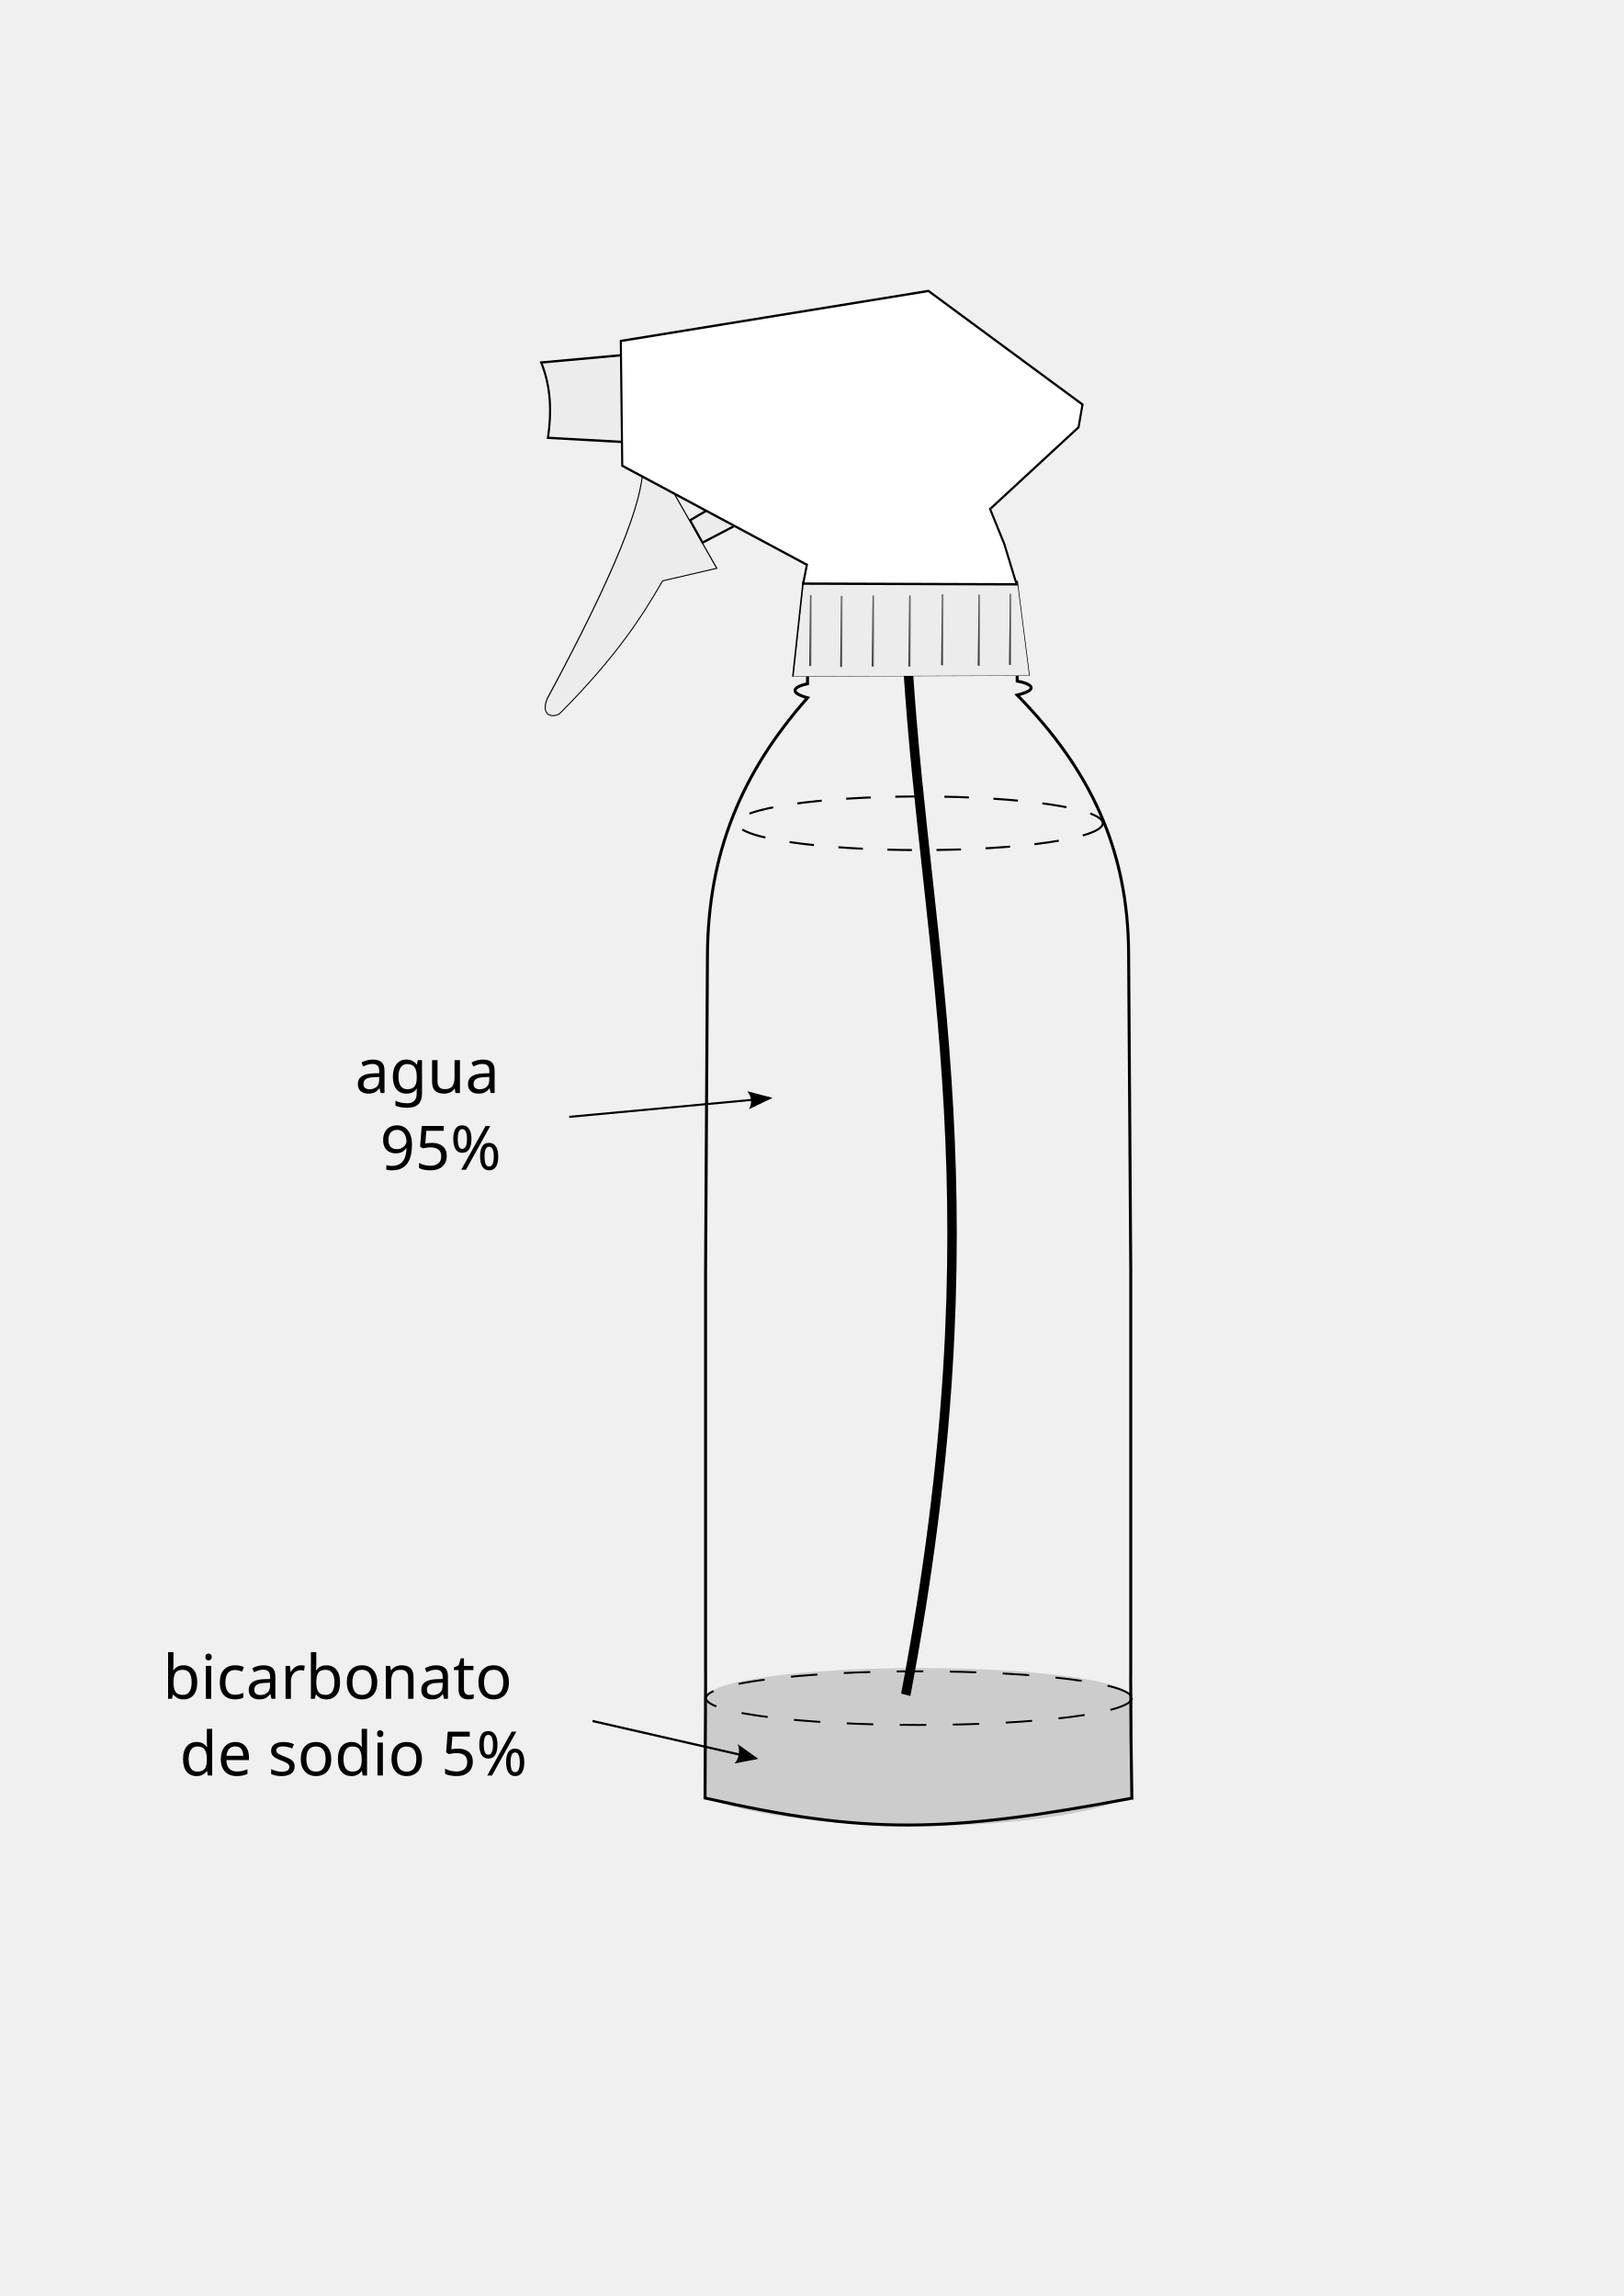
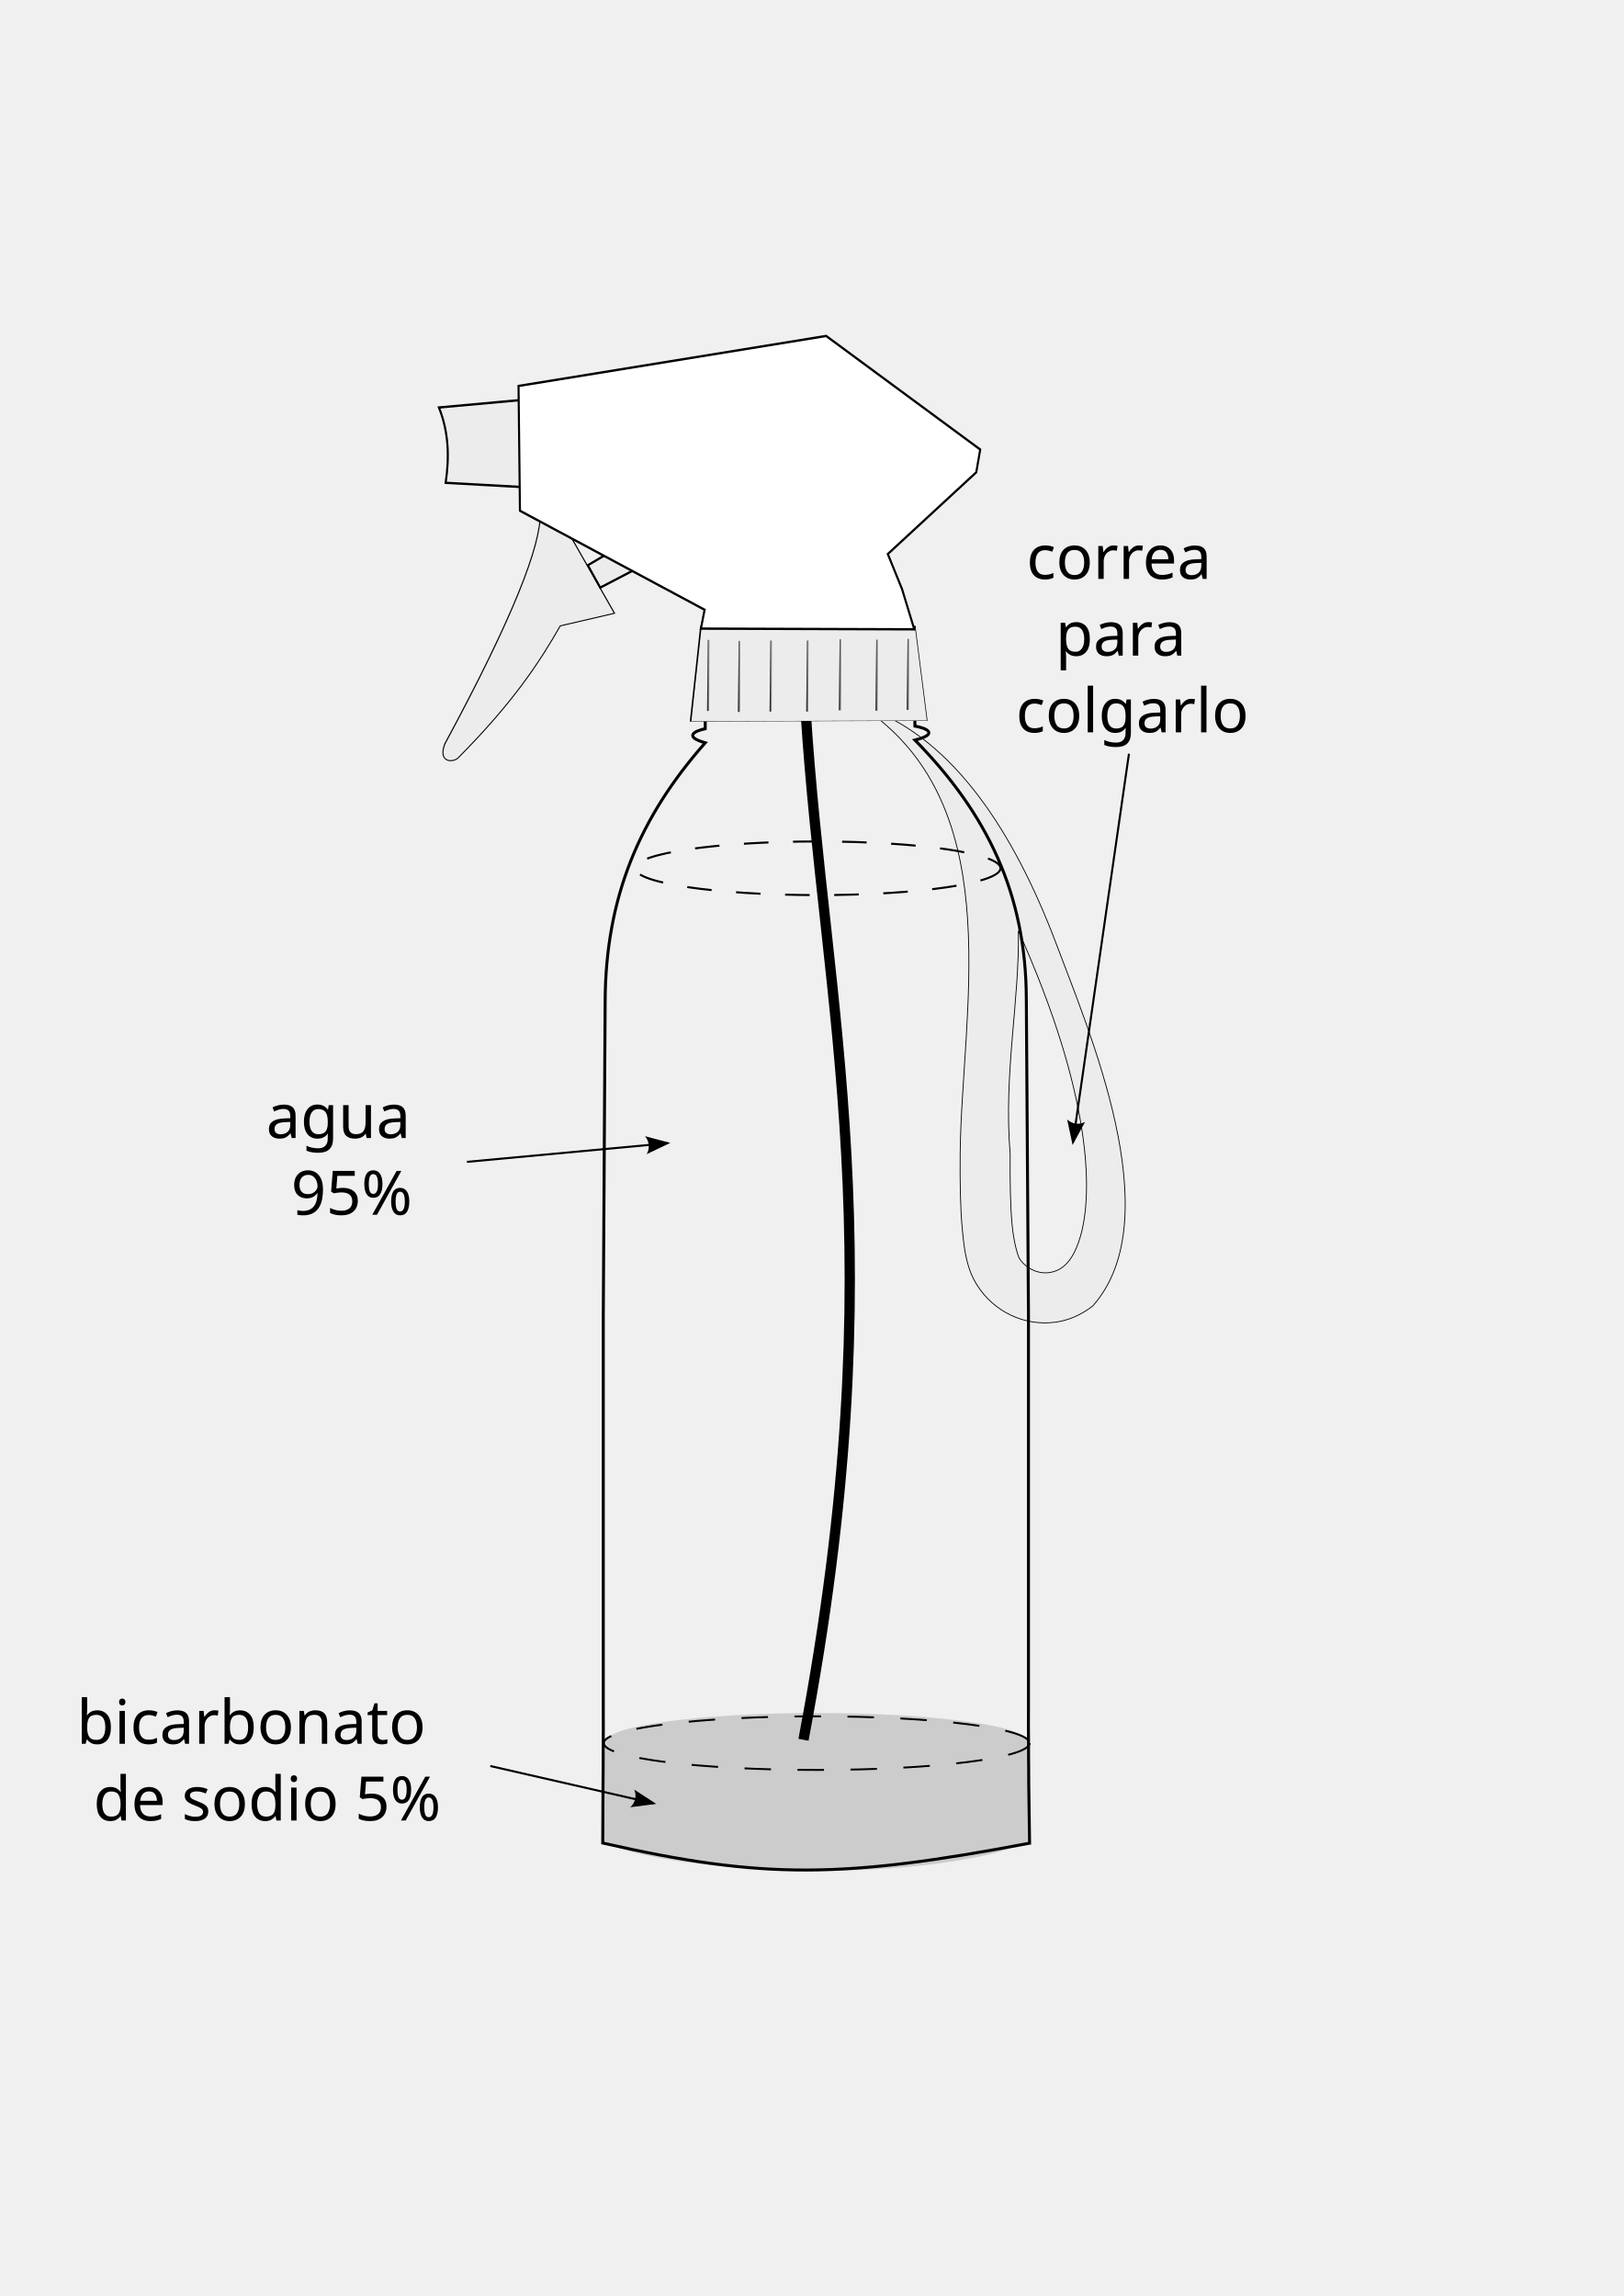
<svg xmlns="http://www.w3.org/2000/svg" xmlns:xlink="http://www.w3.org/1999/xlink" width="210mm" height="297mm" id="svg2" version="1.1">
  <defs id="defs4">
    <marker orient="auto" refY="0.0" refX="0.0" id="Arrow2Lstart" style="overflow:visible">
      <path id="path4001" style="font-size:12.0;fill-rule:evenodd;stroke-width:0.625;stroke-linejoin:round" d="M 8.719,4.034 L -2.207,0.016 L 8.719,-4.002 C 6.973,-1.63 6.983,1.616 8.719,4.034 z " transform="scale(1.1) translate(1,0)" />
    </marker>
    <marker orient="auto" refY="0.0" refX="0.0" id="Arrow1Lstart" style="overflow:visible">
      <path id="path3983" d="M 0.0,0.0 L 5.0,-5.0 L -12.5,0.0 L 5.0,5.0 L 0.0,0.0 z " style="fill-rule:evenodd;stroke:#000000;stroke-width:1.0pt;marker-start:none" transform="scale(0.8) translate(12.5,0)" />
    </marker>
    <marker orient="auto" refY="0.0" refX="0.0" id="StopL" style="overflow:visible">
      <path id="path4153" d="M 0.0,5.65 L 0.0,-5.65" style="fill:none;fill-opacity:0.75;fill-rule:evenodd;stroke:#000000;stroke-width:1.0pt" transform="scale(0.8)" />
    </marker>
    <linearGradient xlink:href="#linearGradient3885-3" id="linearGradient4005-0" gradientUnits="userSpaceOnUse" gradientTransform="translate(14.30409,-12.62691)" x1="449.295" y1="44.911" x2="435.832" y2="206.34" />
    <linearGradient id="linearGradient3885-3">
      <stop style="stop-color:#808080;stop-opacity:1;" offset="0" id="stop3887-6" />
      <stop style="stop-color:#808080;stop-opacity:0;" offset="1" id="stop3889-2" />
    </linearGradient>
    <linearGradient y2="206.34" x2="435.832" y1="44.911" x1="449.295" gradientTransform="translate(14.30409,-12.62691)" gradientUnits="userSpaceOnUse" id="linearGradient4024-5" xlink:href="#linearGradient3885-3-8" />
    <linearGradient id="linearGradient3885-3-8">
      <stop style="stop-color:#808080;stop-opacity:1;" offset="0" id="stop3887-6-8" />
      <stop style="stop-color:#808080;stop-opacity:0;" offset="1" id="stop3889-2-1" />
    </linearGradient>
    <linearGradient xlink:href="#linearGradient4163-4" id="linearGradient4169-2" x1="158.594" y1="270.694" x2="184.479" y2="271.325" gradientUnits="userSpaceOnUse" />
    <linearGradient id="linearGradient4163-4">
      <stop style="stop-color:#550000;stop-opacity:1;" offset="0" id="stop4165-5" />
      <stop style="stop-color:#550000;stop-opacity:0;" offset="1" id="stop4167-2" />
    </linearGradient>
    <linearGradient xlink:href="#linearGradient4163-8" id="linearGradient4169-9" x1="158.594" y1="270.694" x2="184.479" y2="271.325" gradientUnits="userSpaceOnUse" />
    <linearGradient id="linearGradient4163-8">
      <stop style="stop-color:#550000;stop-opacity:1;" offset="0" id="stop4165-3" />
      <stop style="stop-color:#550000;stop-opacity:0;" offset="1" id="stop4167-8" />
    </linearGradient>
    <linearGradient xlink:href="#linearGradient4224-6" id="linearGradient4230-6" x1="281.107" y1="385.487" x2="282.464" y2="385.487" gradientUnits="userSpaceOnUse" gradientTransform="matrix(0.9765745,0,0,1.246715,-4.219128,-194.8602)" />
    <linearGradient id="linearGradient4224-6">
      <stop style="stop-color:#000000;stop-opacity:1;" offset="0" id="stop4226-2" />
      <stop style="stop-color:#000000;stop-opacity:0;" offset="1" id="stop4228-3" />
    </linearGradient>
    <linearGradient xlink:href="#linearGradient4224-62" id="linearGradient4230-2" x1="281.107" y1="385.487" x2="282.464" y2="385.487" gradientUnits="userSpaceOnUse" gradientTransform="matrix(0.9765745,0,0,1.246715,-4.219128,-194.8602)" />
    <linearGradient id="linearGradient4224-62">
      <stop style="stop-color:#000000;stop-opacity:1;" offset="0" id="stop4226-7" />
      <stop style="stop-color:#000000;stop-opacity:0;" offset="1" id="stop4228-5" />
    </linearGradient>
    <linearGradient xlink:href="#linearGradient4224-8" id="linearGradient4230-7" x1="281.107" y1="385.487" x2="282.464" y2="385.487" gradientUnits="userSpaceOnUse" gradientTransform="matrix(0.9765745,0,0,1.246715,-4.219128,-194.8602)" />
    <linearGradient id="linearGradient4224-8">
      <stop style="stop-color:#000000;stop-opacity:1;" offset="0" id="stop4226-0" />
      <stop style="stop-color:#000000;stop-opacity:0;" offset="1" id="stop4228-2" />
    </linearGradient>
    <linearGradient xlink:href="#linearGradient4224-2" id="linearGradient4230-28" x1="281.107" y1="385.487" x2="282.464" y2="385.487" gradientUnits="userSpaceOnUse" gradientTransform="matrix(0.9765745,0,0,1.246715,-4.219128,-194.8602)" />
    <linearGradient id="linearGradient4224-2">
      <stop style="stop-color:#000000;stop-opacity:1;" offset="0" id="stop4226-05" />
      <stop style="stop-color:#000000;stop-opacity:0;" offset="1" id="stop4228-52" />
    </linearGradient>
    <linearGradient xlink:href="#linearGradient4224-7" id="linearGradient4230-8" x1="281.107" y1="385.487" x2="282.464" y2="385.487" gradientUnits="userSpaceOnUse" gradientTransform="matrix(0.9765745,0,0,1.246715,-4.219128,-194.8602)" />
    <linearGradient id="linearGradient4224-7">
      <stop style="stop-color:#000000;stop-opacity:1;" offset="0" id="stop4226-8" />
      <stop style="stop-color:#000000;stop-opacity:0;" offset="1" id="stop4228-1" />
    </linearGradient>
    <linearGradient xlink:href="#linearGradient4224-5" id="linearGradient4230-9" x1="281.107" y1="385.487" x2="282.464" y2="385.487" gradientUnits="userSpaceOnUse" gradientTransform="matrix(0.9765745,0,0,1.246715,-4.219128,-194.8602)" />
    <linearGradient id="linearGradient4224-5">
      <stop style="stop-color:#000000;stop-opacity:1;" offset="0" id="stop4226-89" />
      <stop style="stop-color:#000000;stop-opacity:0;" offset="1" id="stop4228-0" />
    </linearGradient>
    <linearGradient y2="385.487" x2="282.464" y1="385.487" x1="281.107" gradientTransform="matrix(0.9765745,0,0,1.246715,92.74077,-195.3245)" gradientUnits="userSpaceOnUse" id="linearGradient4247-00-6" xlink:href="#linearGradient4224-5-6" />
    <linearGradient id="linearGradient4224-5-6">
      <stop style="stop-color:#000000;stop-opacity:1;" offset="0" id="stop4226-89-2" />
      <stop style="stop-color:#000000;stop-opacity:0;" offset="1" id="stop4228-0-9" />
    </linearGradient>
    <linearGradient xlink:href="#linearGradient4224-83-4" id="linearGradient4230-67-2" x1="281.107" y1="385.487" x2="282.464" y2="385.487" gradientUnits="userSpaceOnUse" gradientTransform="matrix(0.9765745,0,0,1.246715,-4.219128,-194.8602)" />
    <linearGradient id="linearGradient4224-83-4">
      <stop style="stop-color:#000000;stop-opacity:1;" offset="0" id="stop4226-6-9" />
      <stop style="stop-color:#000000;stop-opacity:0;" offset="1" id="stop4228-4-0" />
    </linearGradient>
    <linearGradient y2="385.487" x2="282.464" y1="385.487" x1="281.107" gradientTransform="matrix(0.9765745,0,0,1.246715,10.77827,-194.4316)" gradientUnits="userSpaceOnUse" id="linearGradient4247-4-2" xlink:href="#linearGradient4224-6-1-2" />
    <linearGradient id="linearGradient4224-6-1-2">
      <stop style="stop-color:#000000;stop-opacity:1;" offset="0" id="stop4226-2-9-1" />
      <stop style="stop-color:#000000;stop-opacity:0;" offset="1" id="stop4228-3-5-5" />
    </linearGradient>
    <linearGradient y2="385.487" x2="282.464" y1="385.487" x1="281.107" gradientTransform="matrix(0.9765745,0,0,1.246715,26.12444,-194.6102)" gradientUnits="userSpaceOnUse" id="linearGradient4247-7-5-4" xlink:href="#linearGradient4224-62-7-4" />
    <linearGradient id="linearGradient4224-62-7-4">
      <stop style="stop-color:#000000;stop-opacity:1;" offset="0" id="stop4226-7-4-4" />
      <stop style="stop-color:#000000;stop-opacity:0;" offset="1" id="stop4228-5-7-2" />
    </linearGradient>
    <linearGradient y2="385.487" x2="282.464" y1="385.487" x1="281.107" gradientTransform="matrix(0.9765745,0,0,1.246715,43.91205,-194.6102)" gradientUnits="userSpaceOnUse" id="linearGradient4247-0-3-5" xlink:href="#linearGradient4224-8-4-0" />
    <linearGradient id="linearGradient4224-8-4-0">
      <stop style="stop-color:#000000;stop-opacity:1;" offset="0" id="stop4226-0-0-4" />
      <stop style="stop-color:#000000;stop-opacity:0;" offset="1" id="stop4228-2-8-2" />
    </linearGradient>
    <linearGradient y2="385.487" x2="282.464" y1="385.487" x1="281.107" gradientTransform="matrix(0.9765745,0,0,1.246715,59.78138,-195.1459)" gradientUnits="userSpaceOnUse" id="linearGradient4247-76-8-1" xlink:href="#linearGradient4224-2-1-2" />
    <linearGradient id="linearGradient4224-2-1-2">
      <stop style="stop-color:#000000;stop-opacity:1;" offset="0" id="stop4226-05-5-7" />
      <stop style="stop-color:#000000;stop-opacity:0;" offset="1" id="stop4228-52-2-7" />
    </linearGradient>
    <linearGradient y2="385.487" x2="282.464" y1="385.487" x1="281.107" gradientTransform="matrix(0.9765745,0,0,1.246715,77.56899,-194.9673)" gradientUnits="userSpaceOnUse" id="linearGradient4247-6-3-9" xlink:href="#linearGradient4224-7-2-5" />
    <linearGradient id="linearGradient4224-7-2-5">
      <stop style="stop-color:#000000;stop-opacity:1;" offset="0" id="stop4226-8-4-5" />
      <stop style="stop-color:#000000;stop-opacity:0;" offset="1" id="stop4228-1-6-4" />
    </linearGradient>
    <linearGradient y2="385.487" x2="282.464" y1="385.487" x1="281.107" gradientTransform="matrix(0.9765745,0,0,1.246715,92.74077,-195.3245)" gradientUnits="userSpaceOnUse" id="linearGradient4469-0" xlink:href="#linearGradient4224-5-6-3" />
    <linearGradient id="linearGradient4224-5-6-3">
      <stop style="stop-color:#000000;stop-opacity:1;" offset="0" id="stop4226-89-2-4" />
      <stop style="stop-color:#000000;stop-opacity:0;" offset="1" id="stop4228-0-9-1" />
    </linearGradient>
    <linearGradient y2="385.487" x2="282.464" y1="385.487" x1="281.107" gradientTransform="matrix(0.9765745,0,0,1.246715,92.74077,-195.3245)" gradientUnits="userSpaceOnUse" id="linearGradient4768" xlink:href="#linearGradient4224-5-6-3" />
+     <marker orient="auto" refY="0" refX="0" id="Arrow2Lstart-0" style="overflow:visible">
+       <path id="path4001-0" style="font-size:12px;fill-rule:evenodd;stroke-width:0.625;stroke-linejoin:round" d="M 8.719,4.034 -2.207,0.016 8.719,-4.002 c -1.745,2.372 -1.735,5.617 -6e-7,8.035 z" transform="matrix(1.1,0,0,1.1,1.1,0)" />
+     </marker>
+     <marker orient="auto" refY="0" refX="0" id="Arrow2Lstart-2" style="overflow:visible">
+       <path id="path4001-07" style="font-size:12px;fill-rule:evenodd;stroke-width:0.625;stroke-linejoin:round" d="M 8.719,4.034 -2.207,0.016 8.719,-4.002 c -1.745,2.372 -1.735,5.617 -6e-7,8.035 z" transform="matrix(1.1,0,0,1.1,1.1,0)" />
+     </marker>
  </defs>
  <g id="layer1">
-     <g id="g4665" transform="matrix(0.962184,0,0,1.139027,40.76555,-128.2468)">
-       <path style="color:#000000;fill:#cccccc;fill-opacity:1;fill-rule:nonzero;stroke:none;stroke-width:1.045;marker:none;visibility:visible;display:inline;overflow:visible;enable-background:accumulate" d="m 424.587,828.565 c -59.082,0 -106.985,5.458 -106.985,12.171 -2.577,10.589 -1.33,30.387 -1.33,44.282 l 3.717,0 c 11.94,5.232 55.827,11.283 105.607,11.283 49.78,0 89.559,-6.051 101.499,-11.283 l 5.128,0 0,-42.907 -1.357,0 c 0.452,-0.454 0.678,-0.908 0.678,-1.375 0,-6.713 -47.877,-12.171 -106.958,-12.171 z" id="rect3124" />
-       <g transform="matrix(1.168824,0,0,1,45.54793,2.857143)" style="fill:#ffffff;fill-opacity:0.734" id="g3805">
-         <path style="fill:none;stroke:#000000;stroke-width:1.744px;stroke-linecap:butt;stroke-linejoin:miter;stroke-opacity:1" d="m 298.188,238.625 0,59.594 c -6.799,1.377 -12.378,4.777 0,8.219 -38.116,43.206 -58.377,90.207 -58.562,151.469 l -1.094,184.656 0,21.094 0,204.031 0,7.25 0.031,8.188 -0.062,8.531 -0.031,9.469 -0.031,6.938 -0.062,8.812 -0.156,33.438 c 93.706,21.354 140.723,20.735 249.594,0.125 l 0.125,0.656 0.031,-0.156 -0.5,-35.625 -0.031,-8.844 -0.062,-6.938 -0.031,-9.469 -0.062,-8.531 0.031,-8.156 0,-7.25 0,-204.062 0,-21.094 -1.25,-184.656 c -0.206,-61.262 -22.732,-108.263 -65.188,-151.469 13.787,-3.442 7.573,-6.811 0,-8.188 l -0.438,-57.75 -57.719,-0.031 -0.031,-0.156 -64.5,-0.094 z" transform="matrix(0.7428463,0,0,0.7334522,54.26637,184.4874)" id="path3017" />
-       </g>
-       <path style="fill:none;stroke:#000000;stroke-width:4.8;stroke-linecap:butt;stroke-linejoin:miter;stroke-miterlimit:4;stroke-opacity:1;stroke-dasharray:none" d="m 418.87,398.325 c 9.571,128.716 45.929,232.242 -1.082,441.721" id="path4947" />
-       <g transform="matrix(1.161124,0,0,0.9945889,-42.36931,5.809476)" style="fill:#ffffff;fill-opacity:0.473;stroke:none" id="g3805-5" />
-       <path style="color:#000000;fill:none;stroke:none;stroke-width:4;marker:none;visibility:visible;display:inline;overflow:visible;enable-background:accumulate" id="path3954" d="m 469.255,402.788 c 0,11.013 -50.339,19.941 -112.434,19.941 -62.096,0 -112.434,-8.928 -112.434,-19.941 0,-11.013 50.339,-19.941 112.434,-19.941 60.498,0 110.15,8.49 112.359,19.213 l -112.359,0.728 z" transform="matrix(0.8682565,0,0,0.7334522,108.9758,187.3445)" />
-       <text xml:space="preserve" style="font-size:23.94px;font-style:normal;font-weight:normal;line-height:125%;letter-spacing:0px;word-spacing:0px;fill:#000000;fill-opacity:1;stroke:none;font-family:Sans" x="188.603" y="632.962" id="text4788" transform="scale(1.088023,0.9190981)">
-         <tspan id="tspan4790" x="188.603" y="632.962" style="font-size:28.657px;text-align:center;text-anchor:middle">agua</tspan>
-         <tspan x="188.603" y="668.783" id="tspan4792" style="font-size:28.657px;text-align:center;text-anchor:middle">95%</tspan>
-       </text>
-       <text xml:space="preserve" style="font-size:28.657px;font-style:normal;font-weight:normal;line-height:125%;letter-spacing:0px;word-spacing:0px;fill:#000000;fill-opacity:1;stroke:none;font-family:Sans" x="151.36" y="915.851" id="text4788-1" transform="scale(1.088023,0.9190981)">
-         <tspan x="155.921" y="915.851" style="font-size:28.657px;text-align:center;text-anchor:middle" id="tspan4894">bicarbonato </tspan>
-         <tspan x="155.921" y="951.672" style="font-size:28.657px;text-align:center;text-anchor:middle" id="tspan4892">de sodio 5% </tspan>
-       </text>
-       <path style="fill:none;stroke:#000000;stroke-width:1px;stroke-linecap:butt;stroke-linejoin:miter;stroke-opacity:1;marker-start:url(#Arrow2Lstart)" d="m 376.326,536.91 -98.073,9.123" id="path4898" transform="matrix(1.039302,0,0,0.877942,-42.36773,112.5933)" />
-       <path style="fill:none;stroke:#000000;stroke-width:0.955px;stroke-linecap:butt;stroke-linejoin:miter;stroke-opacity:1;marker-start:url(#Arrow2Lstart)" d="M 341.638,867.32 258.673,851.301" id="path4900" />
+     <path style="font-size:medium;font-style:normal;font-variant:normal;font-weight:normal;font-stretch:normal;text-indent:0;text-align:start;text-decoration:none;line-height:normal;letter-spacing:normal;word-spacing:normal;text-transform:none;direction:ltr;block-progression:tb;writing-mode:lr-tb;text-anchor:start;baseline-shift:baseline;color:#000000;fill:#ececec;fill-opacity:1;stroke:#000000;stroke-width:0.4;stroke-miterlimit:4;stroke-opacity:1;stroke-dasharray:none;marker:none;visibility:visible;display:inline;overflow:visible;enable-background:accumulate;font-family:Sans;-inkscape-font-specification:Sans" d="m 425.043,346.579 1.808,2.82 c 65.702,49.527 43.183,146.277 42.498,214.658 -0.118,13.795 0.045,26.235 1.035,36.875 0.99,10.64 2.216,19.363 7.171,27.273 8.111,12.948 23.005,20.265 38.323,18.225 6.489,-0.864 12.804,-3.608 18.382,-8.03 C 572.257,595.322 531.687,502.668 515.776,460.022 495.769,407.517 466.696,362.161 425.043,346.579 z m 72.759,108.496 c 36.018,80.276 36.548,128.225 30.281,149.568 -4.011,13.659 -10.077,16.84 -15.428,17.553 -5.352,0.713 -11.373,-2.179 -14.383,-6.984 -0.606,-0.967 -2.695,-7.419 -3.543,-16.532 -0.848,-9.113 -1.052,-20.973 -0.937,-34.411 -3.282,-39.442 4.61,-74.632 4.01,-109.195 z" id="path3098" />
+     <path id="rect3124" d="m 399.296,837.512 c -56.848,0 -102.94,6.217 -102.94,13.863 -2.48,12.061 -1.279,34.612 -1.279,50.439 l 3.577,0 c 11.489,5.959 53.716,12.851 101.614,12.851 47.897,0 86.172,-6.892 97.661,-12.851 l 4.934,0 0,-48.872 -1.305,0 c 0.435,-0.517 0.653,-1.034 0.653,-1.566 0,-7.646 -46.066,-13.863 -102.914,-13.863 z" style="color:#000000;fill:#cccccc;fill-opacity:1;fill-rule:nonzero;stroke:none;stroke-width:1.045;marker:none;visibility:visible;display:inline;overflow:visible;enable-background:accumulate" />
+     <g id="g3805" style="fill:#ffffff;fill-opacity:0.734" transform="matrix(1.124624,0,0,1.139027,34.59103,-102.9925)">
+       <path id="path3017" transform="matrix(0.7428463,0,0,0.7334522,54.26637,184.4874)" d="m 298.188,238.625 0,59.594 c -6.799,1.377 -12.378,4.777 0,8.219 -38.116,43.206 -58.377,90.207 -58.562,151.469 l -1.094,184.656 0,21.094 0,204.031 0,7.25 0.031,8.188 -0.062,8.531 -0.031,9.469 -0.031,6.938 -0.062,8.812 -0.156,33.438 c 93.706,21.354 140.723,20.735 249.594,0.125 l 0.125,0.656 0.031,-0.156 -0.5,-35.625 -0.031,-8.844 -0.062,-6.938 -0.031,-9.469 -0.062,-8.531 0.031,-8.156 0,-7.25 0,-204.062 0,-21.094 -1.25,-184.656 c -0.206,-61.262 -22.732,-108.263 -65.188,-151.469 13.787,-3.442 7.573,-6.811 0,-8.188 l -0.438,-57.75 -57.719,-0.031 -0.031,-0.156 -64.5,-0.094 z" style="fill:none;stroke:#000000;stroke-width:1.744px;stroke-linecap:butt;stroke-linejoin:miter;stroke-opacity:1" />
    </g>
-     <g id="g3011" transform="matrix(1.006934,0,0,1.139027,123.5176,-17.2293)">
+     <path id="path4947" d="m 393.796,347.456 c 9.209,146.612 44.192,264.53 -1.041,503.132" style="fill:none;stroke:#000000;stroke-width:5.025;stroke-linecap:butt;stroke-linejoin:miter;stroke-miterlimit:4;stroke-opacity:1;stroke-dasharray:none" />
+     <g id="g3805-5" style="fill:#ffffff;fill-opacity:0.473;stroke:none" transform="matrix(1.117214,0,0,1.132864,-50.00152,-99.6297)" />
+     <path transform="matrix(0.8354225,0,0,0.8354222,95.62027,107.1437)" d="m 469.255,402.788 a 112.434,19.941 0 1 1 -0.075,-0.728 l -112.359,0.728 z" id="path3954" style="color:#000000;fill:none;stroke:none;stroke-width:4;marker:none;visibility:visible;display:inline;overflow:visible;enable-background:accumulate" />
+     <text id="text4788" y="556.387" x="188.21" style="font-size:25.063px;font-style:normal;font-weight:normal;line-height:125%;letter-spacing:0px;word-spacing:0px;fill:#000000;fill-opacity:1;stroke:none;font-family:Sans" xml:space="preserve">
+       <tspan style="font-size:30px;text-align:center;text-anchor:middle" y="556.387" x="188.21" id="tspan4790">agua</tspan>
+       <tspan style="font-size:30px;text-align:center;text-anchor:middle" id="tspan4792" y="593.887" x="188.21">95%</tspan>
+     </text>
+     <text id="text4788-1" y="852.538" x="149.221" style="font-size:30px;font-style:normal;font-weight:normal;line-height:125%;letter-spacing:0px;word-spacing:0px;fill:#000000;fill-opacity:1;stroke:none;font-family:Sans" xml:space="preserve">
+       <tspan id="tspan4894" style="font-size:30px;text-align:center;text-anchor:middle" y="852.538" x="153.996">bicarbonato </tspan>
+       <tspan id="tspan4892" style="font-size:30px;text-align:center;text-anchor:middle" y="890.038" x="153.996">de sodio 5% </tspan>
+     </text>
+     <path id="path4898" d="m 326.326,558.91 -98.073,9.123" style="fill:none;stroke:#000000;stroke-width:1px;stroke-linecap:butt;stroke-linejoin:miter;stroke-opacity:1;marker-start:url(#Arrow2Lstart)" />
+     <path id="path4900" d="M 319.484,881.655 239.657,863.409" style="fill:none;stroke:#000000;stroke-width:1px;stroke-linecap:butt;stroke-linejoin:miter;stroke-opacity:1;marker-start:url(#Arrow2Lstart)" />
+     <text id="text4788-6" y="283.037" x="569.823" style="font-size:25.063px;font-style:normal;font-weight:normal;line-height:125%;letter-spacing:0px;word-spacing:0px;fill:#000000;fill-opacity:1;stroke:none;font-family:Sans" xml:space="preserve">
+       <tspan style="font-size:30px;text-align:center;text-anchor:middle" id="tspan4792-9" y="283.037" x="569.823">correa</tspan>
+       <tspan id="tspan3925" style="font-size:30px;text-align:center;text-anchor:middle" y="320.537" x="574.599">para </tspan>
+       <tspan id="tspan3935" style="font-size:30px;text-align:center;text-anchor:middle" y="358.037" x="569.823">colgarlo</tspan>
+     </text>
+     <path id="path4898-3" d="m 524.476,558.481 27.388,-189.978" style="fill:none;stroke:#000000;stroke-width:1px;stroke-linecap:butt;stroke-linejoin:miter;stroke-opacity:1;marker-start:url(#Arrow2Lstart)" />
+     <text id="text3927" y="354.327" x="555.484" style="font-size:40px;font-style:normal;font-weight:normal;line-height:125%;letter-spacing:0px;word-spacing:0px;fill:#000000;fill-opacity:1;stroke:none;font-family:Sans" xml:space="preserve">
+       <tspan y="354.327" x="555.484" id="tspan3931" />
+     </text>
+     <g id="g3011" transform="matrix(1.006934,0,0,1.139027,73.51759,4.770696)">
      <g id="g4073" transform="translate(-52.28393,14.14214)" style="fill:#ececec">
        <path style="fill:#ececec;stroke:#000000;stroke-width:1px;stroke-linecap:butt;stroke-linejoin:miter;stroke-opacity:1" d="m 319.6,250.961 -4.901,39.943 114.286,-0.357 -5.714,-39.643 z" id="path2985" />
        <path style="fill:#ececec;fill-opacity:1;stroke:none" d="m 319.819,251.324 -4.901,39.943 114.286,-0.357 -5.714,-39.643 z" id="path2985-8" />
      </g>
      <g id="g4065" transform="translate(-1.1098,1.136422)" style="fill:#ececec">
        <path style="fill:#ececec;stroke:#000000;stroke-width:1px;stroke-linecap:butt;stroke-linejoin:miter;stroke-opacity:1" d="m 185.504,166.017 -44.334,3.566 c 4.764,10.429 5.133,21.273 3.275,32.329 l 37.467,1.836 z" id="path2989" />
        <path style="fill:#ececec;fill-opacity:1;stroke:none" d="m 182.585,268.61 -23.991,2.778 25.254,1.389" id="path4161" transform="matrix(0.9765745,0,0,1,-3.109327,-97.87314)" />
      </g>
      <g id="g4069" transform="translate(-4.750624,1.836477)" style="fill:#ececec">
        <path style="fill:#ececec;stroke:#000000;stroke-width:1px;stroke-linecap:butt;stroke-linejoin:miter;stroke-opacity:1" d="m 194.286,214.148 c 0.201,14.283 -13.32,45.031 -46.429,99.286 -3.416,7.983 4.293,7.636 6.429,5.357 26.27,-23.441 39.023,-40.52 49.286,-56.429 l 26.071,-5.357 -28.571,-44.286 z" id="path2991" />
        <path style="fill:#ececec;fill-opacity:1;stroke:none" d="m 194.287,214.21 c 0.201,14.283 -13.32,45.031 -46.429,99.286 -3.416,7.983 4.293,7.636 6.429,5.357 26.27,-23.441 39.023,-40.52 49.286,-56.429 l 26.071,-5.357 -28.571,-44.286 z" id="path2991-4" />
        <path style="fill:#ececec;stroke:#000000;stroke-width:1px;stroke-linecap:butt;stroke-linejoin:miter;stroke-opacity:1" d="m 217.94,406.37 15.657,-7.829 7.829,9.849 -17.173,7.576 z" id="path4945" transform="matrix(0.9555588,0,0,1,8.854074,-169.769)" />
      </g>
      <g id="g4001" transform="translate(-13.11184,9.886592)">
        <path style="fill:#ffffff;stroke:#000000;stroke-width:1px;stroke-linecap:butt;stroke-linejoin:miter;stroke-opacity:1" d="m 280.356,255.745 103.591,0.305 -5.96,-17.31 -6.897,-15.011 42.945,-35.087 1.917,-9.766 -74.789,-48.75 -149.342,21.461 0.698,53.571 89.643,42.5 z" id="path2987" />
      </g>
      <path style="fill:#550000;stroke:url(#linearGradient4230-67-2);stroke-width:1.103px;stroke-linecap:butt;stroke-linejoin:miter;stroke-opacity:1" d="m 271.14,270.483 -0.349,30.5" id="path4222" />
      <path style="fill:#550000;stroke:url(#linearGradient4247-4-2);stroke-width:1.103px;stroke-linecap:butt;stroke-linejoin:miter;stroke-opacity:1" d="m 286.137,270.911 -0.349,30.5" id="path4222-8" />
      <path style="fill:#550000;stroke:url(#linearGradient4247-7-5-4);stroke-width:1.103px;stroke-linecap:butt;stroke-linejoin:miter;stroke-opacity:1" d="m 301.484,270.733 -0.349,30.5" id="path4222-82" />
      <path style="fill:#550000;stroke:url(#linearGradient4247-0-3-5);stroke-width:1.103px;stroke-linecap:butt;stroke-linejoin:miter;stroke-opacity:1" d="m 319.271,270.733 -0.349,30.5" id="path4222-89" />
      <path style="fill:#550000;stroke:url(#linearGradient4247-76-8-1);stroke-width:1.103px;stroke-linecap:butt;stroke-linejoin:miter;stroke-opacity:1" d="m 335.141,270.197 -0.349,30.5" id="path4222-7" />
      <path style="fill:#550000;stroke:url(#linearGradient4247-6-3-9);stroke-width:1.103px;stroke-linecap:butt;stroke-linejoin:miter;stroke-opacity:1" d="m 352.928,270.375 -0.349,30.5" id="path4222-0" />
      <path style="fill:#550000;stroke:url(#linearGradient4768);stroke-width:1.103px;stroke-linecap:butt;stroke-linejoin:miter;stroke-opacity:1" d="m 368.1,270.018 -0.349,30.5" id="path4222-72" />
    </g>
-     <path style="color:#000000;fill:none;stroke:#000000;stroke-width:1.197;stroke-linecap:butt;stroke-linejoin:miter;stroke-miterlimit:4;stroke-opacity:1;stroke-dasharray:14.364,14.364;stroke-dashoffset:0;marker:none;visibility:visible;display:inline;overflow:visible;enable-background:accumulate" id="path3958" d="m 470.952,379.877 a 106.919,15.698 0 1 1 -213.838,0 106.919,15.698 0 1 1 213.838,0 z" transform="matrix(0.8354225,0,0,0.8354225,145.6203,85.14381)" />
-     <path transform="matrix(0.9732789,0,0,0.8354225,94.87162,512.8639)" style="color:#000000;fill:none;stroke:#000000;stroke-width:1.109;stroke-linecap:butt;stroke-linejoin:miter;stroke-miterlimit:4;stroke-opacity:1;stroke-dasharray:13.308,13.308;stroke-dashoffset:0;marker:none;visibility:visible;display:inline;overflow:visible;enable-background:accumulate" id="path3958-7" d="m 470.952,379.877 a 106.919,15.698 0 1 1 -213.838,0 106.919,15.698 0 1 1 213.838,0 z" />
+     <path style="color:#000000;fill:none;stroke:#000000;stroke-width:1.197;stroke-linecap:butt;stroke-linejoin:miter;stroke-miterlimit:4;stroke-opacity:1;stroke-dasharray:14.364, 14.364;stroke-dashoffset:0;marker:none;visibility:visible;display:inline;overflow:visible;enable-background:accumulate" id="path3958" d="m 470.952,379.877 a 106.919,15.698 0 1 1 -213.838,0 106.919,15.698 0 1 1 213.838,0 z" transform="matrix(0.8354225,0,0,0.8354225,95.62026,107.1438)" />
+     <path transform="matrix(0.9732789,0,0,0.8354225,44.87162,534.8639)" style="color:#000000;fill:none;stroke:#000000;stroke-width:1.109;stroke-linecap:butt;stroke-linejoin:miter;stroke-miterlimit:4;stroke-opacity:1;stroke-dasharray:13.308, 13.308;stroke-dashoffset:0;marker:none;visibility:visible;display:inline;overflow:visible;enable-background:accumulate" id="path3958-7" d="m 470.952,379.877 a 106.919,15.698 0 1 1 -213.838,0 106.919,15.698 0 1 1 213.838,0 z" />
  </g>
</svg>
